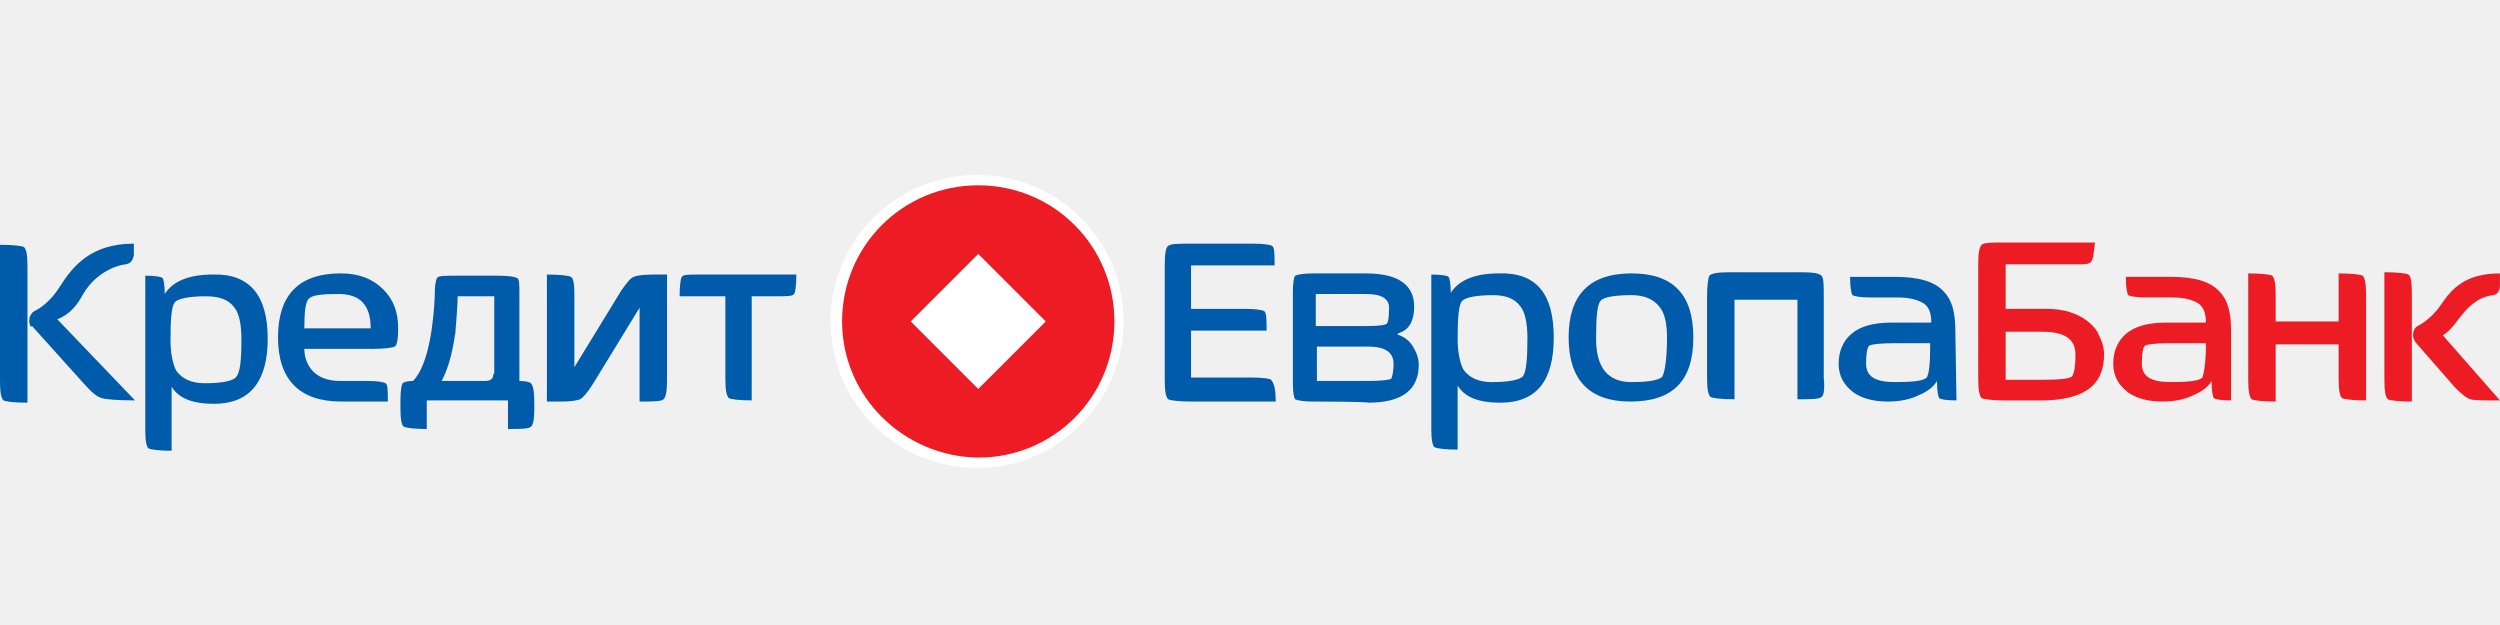
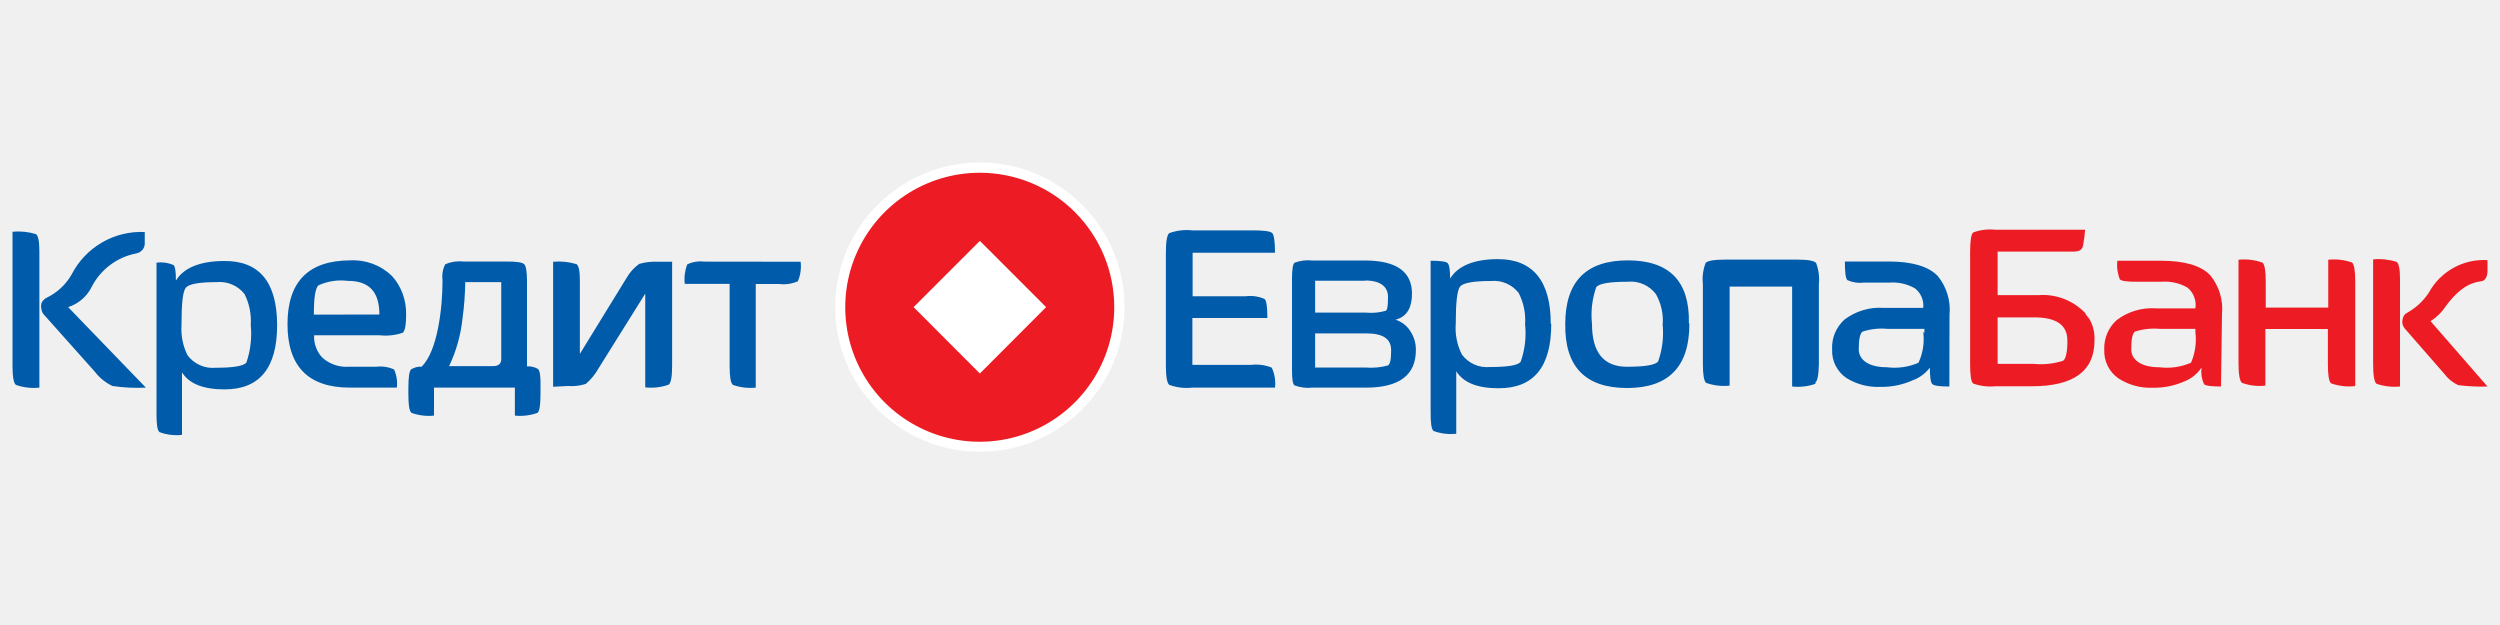
<svg xmlns="http://www.w3.org/2000/svg" viewBox="0 0 200 50">
-   <path fill="#fff" d="M89.884 25.716c0 6.407-5.217 11.716-11.716 11.716-6.499 0-11.716-5.217-11.716-11.716 0-6.499 5.217-11.716 11.716-11.716 6.499 0 11.716 5.217 11.716 11.716z" />
-   <g fill="#005BAA">
-     <path d="M2.38 25.899c-.092-.183 0-.458 0-.549.092-.183.183-.366.366-.458 0 0 1.098-.458 2.014-1.922 1.098-1.739 2.563-3.478 5.949-3.478v.824s0 .732-.641.824c-.824.092-2.563.732-3.57 2.654-.824 1.464-1.922 1.739-1.922 1.739l6.224 6.499c-1.465 0-2.38-.091-2.654-.183-.366-.092-.824-.458-1.464-1.19l-4.119-4.577c-.092.091-.183 0-.183-.183zm19.038 1.19c0 3.478-1.464 5.217-4.302 5.217-1.739 0-2.837-.458-3.387-1.373v5.126c-1.007 0-1.648-.091-1.831-.183-.183-.091-.275-.641-.275-1.464V22.055c.824 0 1.281.092 1.373.183.092.091.183.549.183 1.281.641-1.007 1.922-1.556 3.844-1.556 2.929-.091 4.394 1.648 4.394 5.126zm-2.105 0c0-1.098-.183-2.014-.549-2.471-.458-.641-1.19-.915-2.288-.915-1.373 0-2.197.183-2.471.458-.275.275-.366 1.281-.366 3.021 0 1.098.183 1.922.458 2.471.458.641 1.19 1.007 2.288 1.007 1.373 0 2.197-.183 2.471-.458.366-.366.458-1.373.458-3.112zm12.54-.824c0 .824-.091 1.373-.275 1.464-.183.091-.824.183-1.922.183h-5.309c0 .732.275 1.373.732 1.831.458.458 1.19.732 2.105.732h2.197c.824 0 1.281.091 1.464.183.183.091.183.641.183 1.464h-3.753c-3.295 0-5.034-1.739-5.034-5.126 0-3.387 1.647-5.126 5.034-5.126 1.464 0 2.563.458 3.387 1.281.824.824 1.19 1.831 1.19 3.112zm-2.197 0c0-1.831-.824-2.746-2.563-2.746-1.373 0-2.105.092-2.38.366-.275.275-.366 1.007-.366 2.38h5.309zm13.089 5.858v.549c0 .824-.091 1.373-.275 1.464-.183.183-.824.183-1.831.183v-2.288h-6.499v2.288c-1.007 0-1.647-.091-1.831-.183-.183-.092-.275-.641-.275-1.464v-.549c0-.915.091-1.373.183-1.464.091-.092.366-.183.824-.183 1.282-1.281 1.648-4.76 1.739-6.773v-.183c0-.732.092-1.098.183-1.281.091-.183.641-.183 1.464-.183h3.478c.824 0 1.281.092 1.464.183.183.091.183.458.183 1.281v6.956c.458 0 .824.091.915.183.183.183.275.641.275 1.464zm-3.204-2.288v-6.133h-2.929c0 .641-.092 1.739-.183 2.929-.183 1.19-.458 2.654-1.098 3.844h3.478c.549 0 .641-.275.641-.458l.092-.183zM2.197 32.215c-1.098 0-1.739-.091-1.922-.183C.092 31.849 0 31.391 0 30.476V19.583c1.098 0 1.739.091 1.922.183.183.183.275.641.275 1.464v10.984zm41.555-.091v-10.16c1.098 0 1.739.091 1.922.183.183.091.275.549.275 1.281v5.949l3.753-6.133c.458-.641.732-1.007 1.007-1.098.183-.092.732-.183 1.556-.183h1.098v8.421c0 .915-.092 1.373-.275 1.556-.183.183-.824.183-1.922.183v-7.506l-3.753 6.133c-.458.732-.824 1.098-1.007 1.19-.183.091-.732.183-1.464.183h-1.19zm19.954-10.16c0 .915-.092 1.464-.183 1.556-.091.183-.641.183-1.464.183H60.136v8.329c-1.007 0-1.648-.091-1.831-.183-.183-.183-.275-.641-.275-1.556v-6.59h-3.661c0-.915.091-1.464.183-1.556.091-.183.549-.183 1.373-.183h7.78z" />
-     <path d="M111.485 29.103c0-.824-.549-1.373-2.014-1.373h-4.119v2.746h4.119c1.099 0 1.739-.091 1.831-.183 0 0 .183-.366.183-1.19zm-2.197-5.583h-4.027v2.563h4.119c1.007 0 1.464-.091 1.556-.183.091-.091.183-.366.183-1.098.091-.824-.458-1.282-1.831-1.282zm-4.21 8.604c-.824 0-1.282-.092-1.465-.183-.091-.091-.183-.549-.183-1.281v-7.322c0-.732.092-1.19.183-1.282.183-.091.641-.183 1.465-.183h4.21c2.563 0 3.844.915 3.844 2.654 0 1.098-.366 1.831-1.189 2.105l-.183.091.183.092c.457.183.823.458 1.098.915.275.458.458.915.458 1.464 0 2.014-1.373 3.021-4.028 3.021-.183-.091-4.393-.091-4.393-.091zm19.221-5.126c0 3.478-1.373 5.217-4.302 5.217-1.739 0-2.837-.458-3.386-1.373v5.126c-1.007 0-1.648-.092-1.831-.183-.183-.091-.275-.641-.275-1.464V21.963c.824 0 1.282.091 1.373.183.092.091.183.549.183 1.281.641-1.007 1.923-1.556 3.845-1.556 3.02-.092 4.393 1.647 4.393 5.126zm-2.105 0c0-1.098-.183-2.014-.549-2.471-.458-.641-1.19-.915-2.197-.915-1.373 0-2.197.183-2.471.458-.275.275-.366 1.282-.366 3.021 0 1.098.183 1.922.457 2.471.458.641 1.19 1.007 2.289 1.007 1.373 0 2.196-.183 2.471-.458.275-.366.366-1.373.366-3.112zm13.272 0c0 3.478-1.647 5.126-5.034 5.126-3.295 0-4.943-1.739-4.943-5.126 0-3.387 1.648-5.126 5.034-5.126 3.296 0 4.943 1.647 4.943 5.126zm-2.105 0c0-1.098-.183-1.922-.549-2.38-.458-.641-1.19-1.007-2.289-1.007-1.464 0-2.288.183-2.471.458-.275.275-.366 1.282-.366 3.021 0 2.288.915 3.478 2.837 3.478 1.465 0 2.289-.183 2.472-.458.183-.366.366-1.373.366-3.112zm12.357 4.76c-.183.183-.824.183-1.923.183v-7.963h-5.034v7.963c-1.098 0-1.739-.091-1.922-.183-.183-.183-.275-.641-.275-1.556v-6.407c0-1.007.092-1.556.184-1.739.183-.183.64-.275 1.556-.275h5.858c.915 0 1.373.092 1.556.275.183.183.183.732.183 1.739v6.407c.091.915 0 1.464-.183 1.556zm10.8.275c-.824 0-1.281-.091-1.373-.183-.091-.092-.183-.549-.183-1.373-.274.458-.732.824-1.373 1.098-.732.366-1.556.549-2.563.549-1.19 0-2.105-.275-2.746-.732-.732-.549-1.189-1.281-1.189-2.288 0-1.007.366-1.831 1.006-2.38.733-.641 1.831-.915 3.204-.915h3.204c0-.732-.183-1.281-.641-1.556-.458-.275-1.099-.458-2.105-.458h-2.197c-.732 0-1.19-.091-1.373-.183-.092-.183-.183-.641-.183-1.464h3.57c1.922 0 3.203.366 3.935 1.19.641.641.916 1.647.916 3.112l.091 5.583zm-2.105-4.302v-.275h-2.837c-1.19 0-1.831.091-2.014.183-.183.092-.275.641-.275 1.464 0 1.007.733 1.464 2.289 1.464 1.464 0 2.288-.091 2.562-.366.184-.275.275-1.098.275-2.471zm-52.356 4.394h-6.681c-1.098 0-1.739-.092-1.922-.183-.183-.183-.275-.641-.275-1.556V21.231c0-.915.091-1.464.275-1.556.183-.183.824-.183 1.922-.183h4.851c.915 0 1.373.091 1.556.183.183.183.183.641.183 1.556h-6.682v3.478h4.302c.915 0 1.373.092 1.556.183.183.183.183.641.183 1.556h-6.041v3.753h4.76c1.006 0 1.556.091 1.647.183.275.366.366.824.366 1.739z" />
-   </g>
-   <g fill="#ED1C24">
-     <path d="M72.859 25.716l5.4 5.4 5.4-5.4-5.4-5.4-5.4 5.4zm-5.492 0c0-6.041 4.851-10.892 10.892-10.892 6.041 0 10.892 4.851 10.892 10.892 0 6.041-4.851 10.892-10.892 10.892-6.041-.091-10.892-4.943-10.892-10.892z" />
-     <path d="M192.948 32.123c-1.099 0-1.739-.091-1.923-.183-.183-.183-.274-.641-.274-1.556v-8.604c1.098 0 1.739.091 1.922.183.183.092.275.641.275 1.373v8.787zm7.048-.091c-1.19 0-2.106 0-2.38-.092-.275-.091-.641-.366-1.19-.915l-3.204-3.661c-.091-.183-.183-.366-.183-.549 0 0 0-.549.366-.732 0 0 1.007-.458 1.831-1.647.915-1.373 2.014-2.563 4.76-2.563v.824s.091.824-.55.915c-.64.091-1.556.275-2.837 2.014-.732 1.007-1.19 1.19-1.19 1.19l4.577 5.217zm-21.51 0c-.824 0-1.282-.092-1.373-.183-.092-.091-.183-.549-.183-1.373-.275.458-.733.824-1.373 1.098-.733.366-1.556.549-2.563.549-1.19 0-2.105-.275-2.746-.732-.732-.549-1.19-1.281-1.19-2.288 0-1.007.366-1.831 1.007-2.38.732-.641 1.83-.915 3.203-.915h3.204c0-.732-.183-1.281-.641-1.556-.457-.275-1.098-.458-2.105-.458h-2.105c-.732 0-1.19-.092-1.373-.183-.092-.183-.183-.641-.183-1.464h3.57c1.922 0 3.203.366 3.935 1.19.641.641.916 1.648.916 3.112v5.583zm-2.014-4.302v-.275h-2.837c-1.19 0-1.831.091-2.014.183-.183.091-.275.641-.275 1.464 0 1.007.733 1.464 2.289 1.464 1.464 0 2.288-.092 2.562-.366.092-.275.275-1.098.275-2.471zm-8.878-1.464c.091.091.091.183.183.275l.091.183c0-.183-.091-.275-.274-.458zm.732 2.105c0 2.471-1.648 3.661-5.034 3.661h-2.929c-1.007 0-1.648-.092-1.831-.183-.183-.183-.275-.641-.275-1.556v-9.153c0-.915.092-1.373.275-1.556.183-.183.824-.183 1.831-.183h7.231s-.092 1.007-.184 1.281c-.091.275-.183.458-.823.458h-6.133v3.57h3.295c2.288 0 3.387 1.007 3.845 1.556.183.183.274.366.274.458.275.549.458 1.007.458 1.647zm-2.289 0c0-1.281-.915-1.831-2.654-1.831h-2.929v3.844h2.929c1.373 0 2.197-.091 2.38-.275.183-.275.274-.824.274-1.739zm23.249 3.661c-1.098 0-1.739-.092-1.922-.183-.183-.183-.274-.641-.274-1.556v-2.746h-5.035v4.577c-1.098 0-1.739-.091-1.922-.183-.183-.183-.274-.641-.274-1.556v-8.512c1.098 0 1.739.091 1.922.183.183.183.274.641.274 1.556v2.105h5.035v-3.844c1.098 0 1.739.091 1.922.183.183.183.274.641.274 1.556v8.421z" />
-   </g>
+   <path fill="#fff" d="M78.39 36.14c6.39 0 11.57-5.18 11.57-11.57S84.78 13 78.39 13c-6.39 0-11.57 5.18-11.57 11.57s5.18 11.57 11.57 11.57Z" />
+   <path fill="#005BAA" d="M3.32 24.77c-.046-.17-.046-.35 0-.52.034-.091.089-.174.16-.24.067-.082.153-.147.25-.19.84-.403 1.537-1.052 2-1.86.546-1.068 1.388-1.957 2.425-2.56 1.037-.603 2.226-.894 3.425-.84v.85c.015.201-.045.401-.17.56-.123.154-.296.261-.49.3-.75.141-1.458.449-2.072.901-.614.452-1.12 1.036-1.478 1.709-.186.399-.453.755-.783 1.046-.33.291-.717.51-1.137.644l6.22 6.44c-.892.044-1.786.001-2.67-.13-.559-.264-1.046-.658-1.42-1.15l-4.04-4.53c-.114-.115-.19-.261-.22-.42v-.01Zm18.85 1.24c0 3.433-1.407 5.147-4.22 5.14-1.69 0-2.82-.45-3.39-1.36v5c-.609.068-1.225-.007-1.8-.22-.18-.14-.24-.62-.24-1.49v-12.07c.462-.059.932.007 1.36.19.13.13.2.54.19 1.25.61-1 1.88-1.56 3.83-1.57 2.84-.033 4.263 1.677 4.27 5.13Zm-2.11 0c.06-.86-.112-1.72-.5-2.49-.263-.332-.604-.593-.994-.759-.39-.166-.815-.232-1.236-.191-1.4 0-2.21.15-2.46.44-.25.29-.35 1.29-.35 3-.055.832.111 1.663.48 2.41.26.348.606.624 1.003.799.398.175.834.245 1.267.201 1.4 0 2.21-.14 2.44-.41.331-.963.45-1.986.35-3Zm12.43-.85c0 .82-.09 1.31-.27 1.46-.601.204-1.24.272-1.87.2h-5.22c-.02.341.035.682.16 1 .118.318.306.605.55.84.575.488 1.318.732 2.07.68h2.19c.488-.061.983.015 1.43.22.199.456.275.956.22 1.45H28c-3.333 0-5-1.693-5-5.08 0-3.387 1.667-5.087 5-5.1.616-.036 1.233.057 1.811.272.579.215 1.106.548 1.549.978.371.411.66.89.85 1.41.193.525.288 1.081.28 1.64v.03Zm-2.14 0c0-1.81-.81-2.69-2.52-2.69-.805-.103-1.623.022-2.36.36-.247.24-.367 1.02-.36 2.34l5.24-.01Zm12.89 5.81v.57c0 .86-.08 1.36-.24 1.49-.58.204-1.198.28-1.81.22v-2.24h-6.47v2.24c-.609.062-1.224-.013-1.8-.22-.18-.15-.25-.63-.25-1.49v-.53c0-.86.08-1.34.22-1.46.247-.158.538-.231.83-.21 1.3-1.24 1.67-4.75 1.68-6.75v-.2c-.055-.429.021-.865.22-1.25.45-.196.942-.272 1.43-.22h3.47c.81 0 1.28.07 1.42.22.14.15.21.55.22 1.29v6.88c.308-.022.615.051.88.21.15.13.22.6.2 1.42v.03Zm-3.14-2.31v-6.09h-2.88c-.014.974-.087 1.946-.22 2.91-.139 1.321-.501 2.61-1.07 3.81h3.52c.51 0 .62-.28.65-.47v-.16Zm-36.95 2.35c-.635.07-1.278-.006-1.88-.22-.18-.14-.27-.657-.27-1.55v-10.7c.633-.061 1.272.004 1.88.19.18.13.27.6.27 1.39v10.89Zm41.1-.07v-10c.63-.055 1.264.009 1.87.19.18.13.27.55.27 1.3v5.88l3.75-6.1c.251-.434.592-.809 1-1.1.49-.14 1.001-.198 1.51-.17h1.12v8.32c0 .86-.09 1.37-.27 1.51-.602.215-1.245.291-1.88.22v-7.5l-3.75 6c-.26.462-.599.874-1 1.22-.461.152-.947.209-1.43.17l-1.19.06Zm19.8-10c.065.53-.011 1.068-.22 1.56-.468.207-.983.283-1.49.22h-1.88v8.29c-.619.063-1.244-.012-1.83-.22-.18-.15-.26-.65-.26-1.52v-6.56h-3.59c-.06-.528.008-1.064.2-1.56.423-.201.895-.277 1.36-.22l7.71.01ZM111.29 28.01c0-.86-.58-1.34-2-1.34h-4.08v2.73h4c.611.053 1.227-.002 1.82-.16.18-.11.26-.44.26-1.23Zm-2.08-5.55h-4v2.55h4.08c.531.05 1.067-.001 1.58-.15.11-.07.17-.35.17-1.11 0-.76-.53-1.31-1.83-1.31v.02Zm-4.21 8.55c-.487.054-.981-.008-1.44-.18-.15-.12-.2-.53-.2-1.24v-7.31c0-.71.07-1.15.2-1.26.459-.173.953-.235 1.44-.18h4.19c2.507 0 3.763.88 3.77 2.64 0 1.11-.39 1.79-1.17 2.05l-.15.05.15.05c.443.176.815.492 1.06.9.283.441.429.956.42 1.48 0 2-1.333 3-4 3H105Zm19.1-5.09c0 3.433-1.403 5.147-4.21 5.14-1.7 0-2.82-.45-3.39-1.36v5c-.612.067-1.232-.008-1.81-.22-.18-.14-.24-.62-.24-1.48v-12.14c.78 0 1.23.06 1.36.19.13.13.2.53.2 1.24.6-1 1.88-1.56 3.83-1.56 2.8 0 4.22 1.77 4.22 5.15l.04.04Zm-2.09 0c.056-.862-.124-1.722-.52-2.49-.259-.331-.597-.592-.983-.758-.386-.166-.808-.232-1.227-.192-1.4 0-2.23.15-2.47.44-.24.29-.35 1.3-.35 3-.063.843.107 1.687.49 2.44.257.349.601.625.997.8.397.175.832.244 1.263.2 1.4 0 2.21-.13 2.44-.41.35-.983.47-2.033.35-3.07l.01.04Zm13.14 0c0 3.42-1.667 5.127-5 5.12-3.333-.007-4.977-1.713-4.93-5.12 0-3.393 1.667-5.09 5-5.09s4.963 1.673 4.89 5.02l.04.07Zm-2.13 0c.053-.829-.135-1.655-.54-2.38-.262-.351-.611-.628-1.012-.804-.402-.175-.842-.243-1.278-.196-1.43 0-2.25.14-2.49.43-.332.946-.448 1.954-.34 2.95 0 2.28.933 3.42 2.8 3.42 1.433 0 2.263-.14 2.49-.42.348-.984.468-2.033.35-3.07l.02.07Zm12.23 4.78c-.602.214-1.245.29-1.88.22v-7.99h-5v7.92c-.635.07-1.278-.006-1.88-.22-.17-.14-.26-.65-.26-1.51v-6.39c-.063-.573.012-1.153.22-1.69.13-.17.64-.27 1.5-.27h5.83c.86 0 1.36.09 1.51.27.202.539.278 1.117.22 1.69v6.39c-.02.89-.11 1.36-.3 1.51l.04.07Zm10.7.22c-.79 0-1.24-.06-1.37-.2-.13-.14-.19-.56-.19-1.31-.354.469-.837.823-1.39 1.02-.796.355-1.659.532-2.53.52-.971.048-1.933-.199-2.76-.71-.369-.256-.668-.6-.87-1-.198-.4-.291-.844-.27-1.29-.024-.444.051-.888.22-1.3.174-.405.429-.769.75-1.07.905-.693 2.033-1.031 3.17-.95h3.15c.031-.295-.013-.592-.129-.865-.115-.273-.298-.512-.531-.695-.627-.36-1.349-.52-2.07-.46h-2c-.457.058-.92-.011-1.34-.2-.14-.13-.2-.64-.2-1.49h3.51c1.87 0 3.17.39 3.91 1.15.356.432.623.93.786 1.465.163.535.219 1.098.164 1.655l-.01 5.73Zm-2-4.29v-.32H151c-.675-.067-1.356.008-2 .22-.2.15-.3.61-.3 1.42 0 .81.75 1.43 2.25 1.43.86.109 1.734-.015 2.53-.36.355-.768.487-1.621.38-2.46l.09.07Zm-51.95 4.38h-6.59c-.632.07-1.272-.005-1.87-.22-.18-.15-.27-.67-.27-1.57v-9c0-.9.09-1.43.27-1.57.599-.215 1.238-.29 1.87-.22h4.83c.88 0 1.4.07 1.54.22.14.15.22.67.22 1.57h-6.59v3.48h4.24c.517-.067 1.043.009 1.52.22.15.15.22.65.22 1.52h-6v3.75h4.68c.566-.067 1.14.009 1.67.22.232.499.322 1.053.26 1.6Z" />
+   <path fill="#ED1C24" d="M192 30.92c-.635.064-1.277-.011-1.88-.22-.18-.153-.27-.673-.27-1.56v-8.39c.634-.06 1.273.008 1.88.2.18.13.27.59.27 1.39v8.58Zm7 0c-.782.028-1.565-.009-2.34-.11-.449-.205-.838-.522-1.13-.92l-3.15-3.61c-.124-.149-.194-.336-.2-.53 0 0 0-.54.36-.71.721-.393 1.333-.961 1.78-1.65.456-.829 1.138-1.511 1.966-1.968.829-.457 1.77-.669 2.714-.612v.78s.06.83-.5.91c-.56.08-1.58.27-2.84 2-.314.482-.73.889-1.22 1.19l4.56 5.23Zm-21.32 0c-.78 0-1.24-.06-1.36-.19-.187-.413-.256-.87-.2-1.32-.327.49-.794.87-1.34 1.09-.799.356-1.666.534-2.54.52-.971.044-1.932-.215-2.75-.74-.372-.253-.671-.597-.87-1-.202-.403-.298-.85-.28-1.3-.019-.442.059-.882.23-1.29.168-.407.424-.773.75-1.07.904-.695 2.032-1.033 3.17-.95h3.14c.048-.307.016-.623-.095-.914-.11-.291-.295-.548-.535-.746-.627-.362-1.349-.525-2.07-.47h-2c-.77 0-1.21-.06-1.34-.19-.192-.472-.261-.984-.2-1.49h3.51c1.87 0 3.18.39 3.91 1.15.356.432.623.93.786 1.465.163.535.219 1.098.164 1.655l-.08 5.79Zm-2.05-4.29v-.32h-2.84c-.675-.063-1.355.012-2 .22-.2.15-.29.61-.29 1.42 0 .81.75 1.43 2.24 1.43.863.109 1.74-.016 2.54-.36.336-.774.456-1.623.35-2.46v.07Zm-8.78-1.49c.071.086.138.177.2.27l.1.16c-.076-.18-.177-.348-.3-.5v.07Zm.71 2.1c0 2.44-1.667 3.66-5 3.66h-2.93c-.602.062-1.211-.013-1.78-.22-.17-.15-.24-.66-.24-1.54v-9c0-.88.08-1.4.24-1.54.568-.212 1.177-.288 1.78-.22h7.18c-.032.43-.088.857-.17 1.28-.09.3-.21.47-.83.47h-6v3.48h3.26c.707-.054 1.417.052 2.077.312.66.26 1.253.666 1.733 1.188.114.135.211.282.29.44.277.494.412 1.054.39 1.62v.07Zm-2.17 0c0-1.24-.88-1.85-2.65-1.85h-2.93v3.72h2.87c.799.079 1.605-.006 2.37-.25.22-.16.35-.71.34-1.67v.05Zm23 3.65c-.642.07-1.291-.006-1.9-.22-.18-.14-.26-.66-.26-1.56v-2.79h-5v4.53c-.632.071-1.272-.004-1.87-.22-.18-.14-.28-.66-.28-1.56v-8.29c.649-.07 1.306.008 1.92.23.17.14.26.65.26 1.51v2.09h5v-3.83c.642-.07 1.291.006 1.9.22.17.14.26.65.26 1.51v8.33l-.03.05ZM78.39 13.82c-2.129-.002-4.211.628-5.982 1.809-1.771 1.182-3.152 2.862-3.967 4.829-.816 1.967-1.03 4.131-.615 6.219.415 2.088 1.44 4.006 2.945 5.512 1.505 1.505 3.424 2.53 5.512 2.945 2.088.415 4.253.201 6.219-.615 1.967-.816 3.647-2.196 4.829-3.967s1.811-3.853 1.809-5.982c0-1.412-.278-2.81-.818-4.114-.54-1.304-1.332-2.489-2.33-3.488-.998-.998-2.183-1.79-3.487-2.33-1.304-.54-2.702-.818-4.114-.818Zm0 16.06-5.3-5.31 5.3-5.3 5.3 5.3-5.3 5.31Z" />
</svg>
